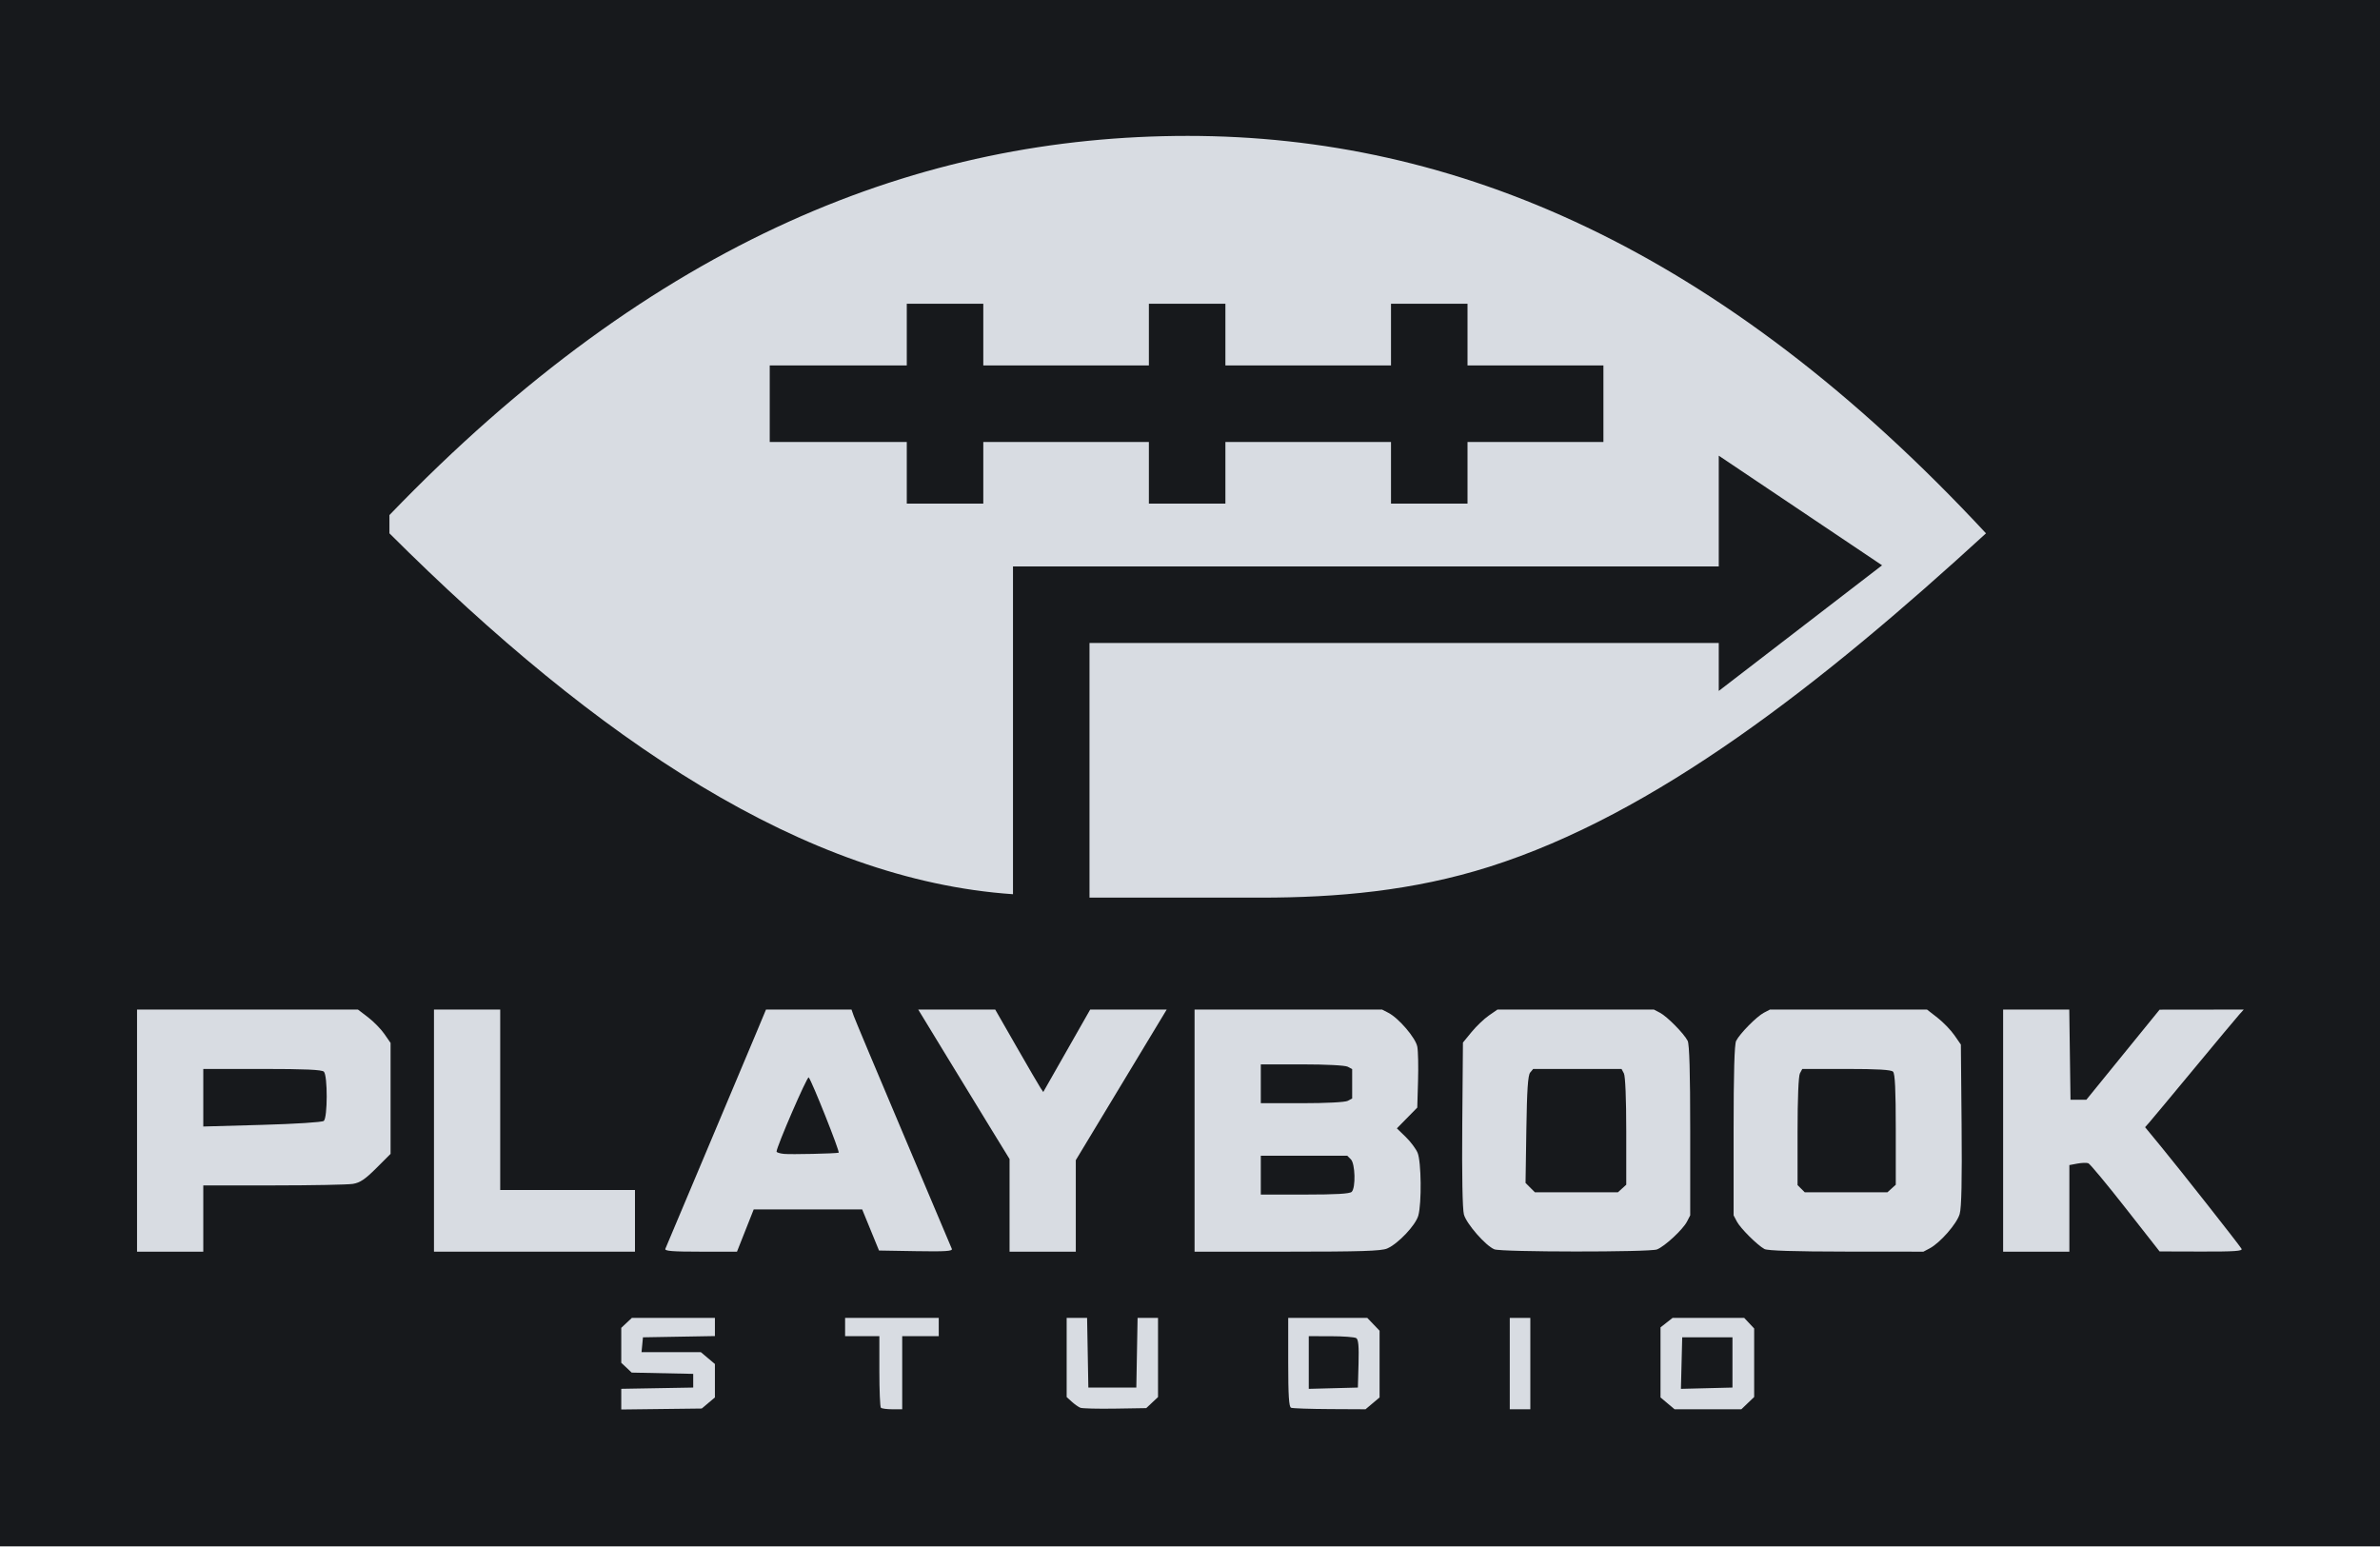
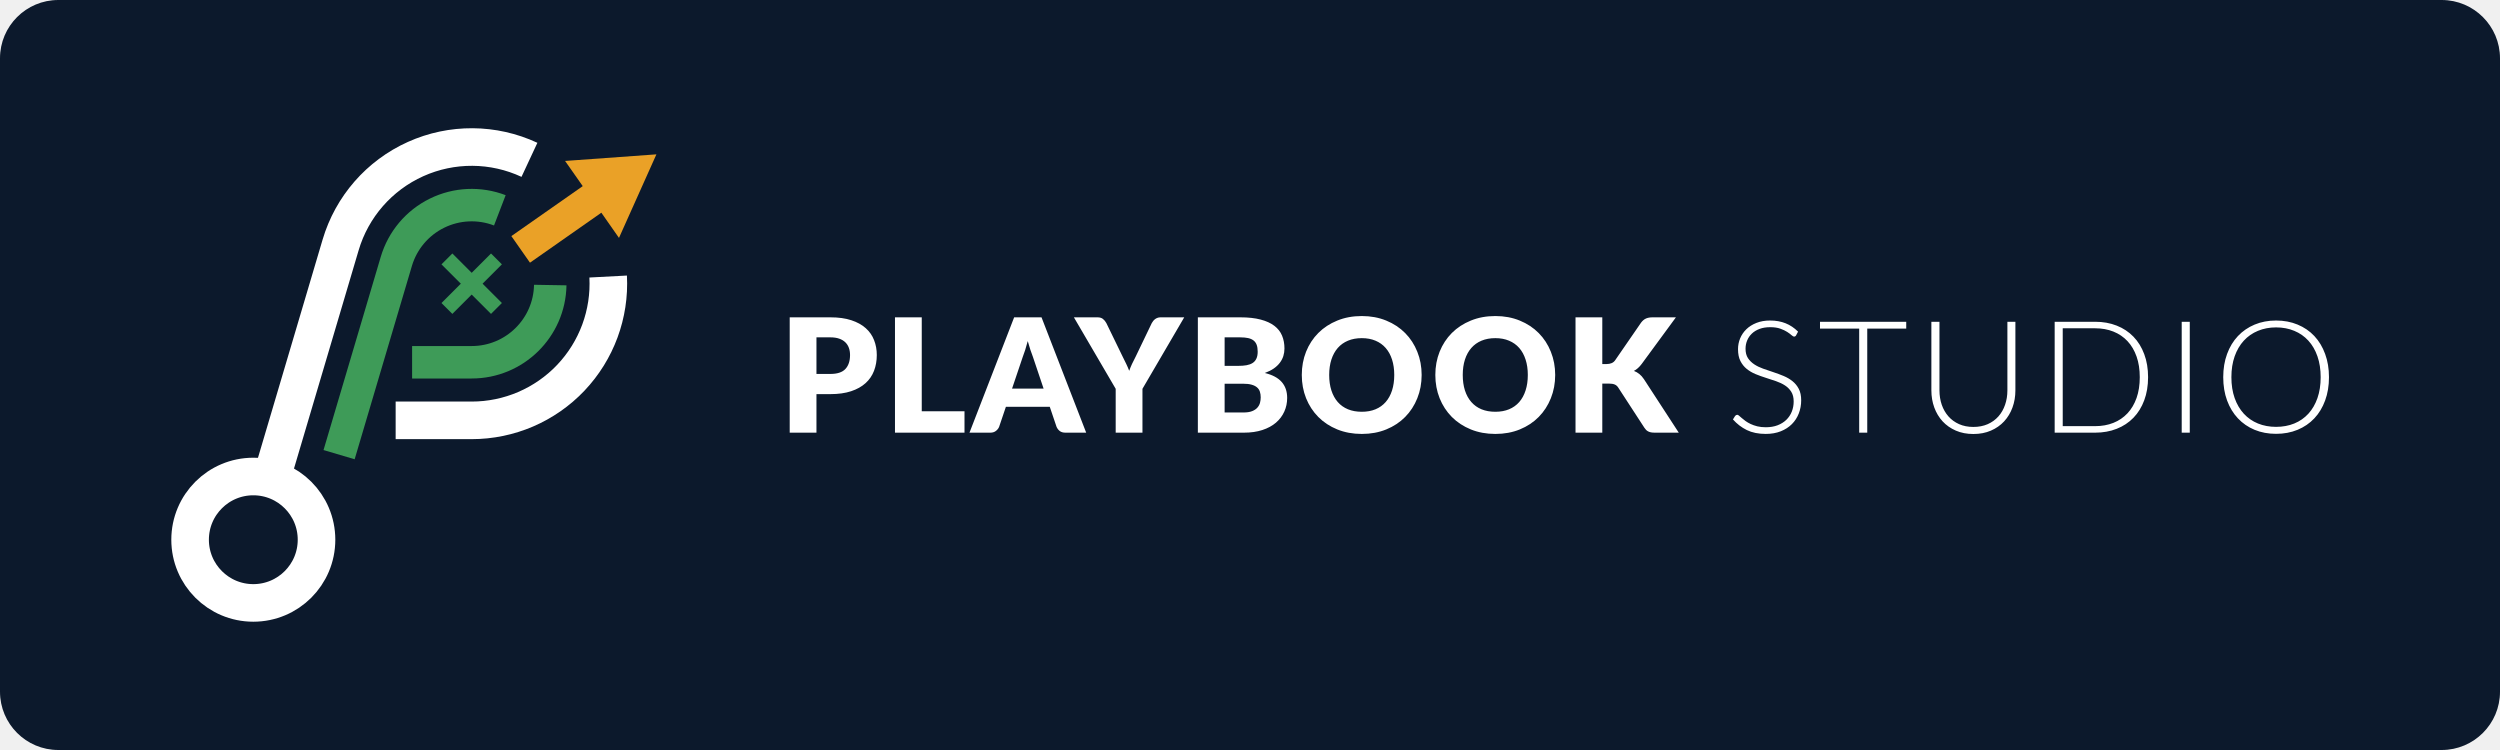
- <svg xmlns="http://www.w3.org/2000/svg" width="1042" height="677" viewBox="0 0 1042 677" role="img" aria-labelledby="title desc">
-   <rect id="background" width="1042" height="677" fill="#17191C" />
-   <g id="artwork" fill="#D8DCE2" transform="translate(-248 -174)">
-     <g id="symbol">
-       <path id="football-route" fill-rule="evenodd" d="M 418.5 399.5 C 535 278.45 651.5 233.5 768 233.5 C 884.5 233.5 1001 282.14 1117.5 407.5 C 1045 473.95 972.5 530.56 900 553.5 C 866.67 564.05 833.33 567 800 567 H 725 V 455.5 H 1000.5 V 476.5 L 1072 421.5 L 1000.5 373.5 V 422 H 691.5 V 565.5 C 600.5 559.27 509.5 498.22 418.5 407.5 Z M 585 334 H 645 V 307 H 678.5 V 334 H 751 V 307 H 784.5 V 334 H 857 V 307 H 890.5 V 334 H 950 V 367.5 H 890.5 V 394.5 H 857 V 367.5 H 784.5 V 394.5 H 751 V 367.5 H 678.5 V 394.5 H 645 V 367.5 H 585 Z" />
+ <svg xmlns="http://www.w3.org/2000/svg" viewBox="0 0 1200 360" width="1200" height="360" role="img" aria-label="Playbook Studio">
+   <rect id="background" width="1200" height="360" rx="28" fill="#0C192C" />
+   <g id="icon-mark" transform="translate(82.09, 61.55) scale(0.82)">
+     <g id="route-outer" fill="none" stroke="#FFFFFF" stroke-width="22" stroke-linecap="butt" stroke-linejoin="miter">
+       <circle id="node-o" cx="48.17" cy="240.87" r="37.00" />
+       <path id="outer-stem-arch" d="M 58.68 205.39 L 99.29 68.28 A 80 80 0 0 1 209.81 18.50" />
+       <path id="outer-bottom-loop" d="M 255.89 86.81 A 80 80 0 0 1 176.00 171.00 H 131.49" />
    </g>
-     <g id="wordmark-playbook">
-       <path id="wordmark-1-p" fill-rule="evenodd" d="M308 669 L308 616 L356.356 616 L404.712 616 L409.135 619.377 C411.567 621.234 414.782 624.521 416.279 626.68 L419 630.608 L419 654.896 L419 679.185 L412.75 685.426 C407.841 690.328 405.642 691.807 402.5 692.322 C400.3 692.683 384.663 692.983 367.75 692.989 L337 693 L337 707.5 L337 722 L322.5 722 L308 722 L308 669 Z M389.75 664.759 C391.438 663.403 391.481 644.881 389.8 643.2 C388.929 642.329 381.533 642 362.8 642 L337 642 L337 654.602 L337 667.204 L362.75 666.484 C377.319 666.076 389.043 665.327 389.75 664.759 Z" />
-       <path id="wordmark-2-l" fill-rule="evenodd" d="M438 669 L438 616 L452.5 616 L467 616 L467 655.5 L467 695 L496.5 695 L526 695 L526 708.5 L526 722 L482 722 L438 722 L438 669 Z" />
-       <path id="wordmark-3-a" fill-rule="evenodd" d="M539.297 720.75 C539.577 720.062 547.779 700.6 557.521 677.5 C567.264 654.4 577.064 631.112 579.3 625.75 L583.364 616 L602.084 616 L620.804 616 L621.767 618.75 C622.296 620.263 632.065 643.55 643.476 670.5 C654.887 697.45 664.45 720.074 664.728 720.775 C665.128 721.784 661.848 721.993 649.04 721.775 L632.846 721.5 L629.161 712.5 L625.476 703.5 L601.731 703.5 L577.986 703.5 L574.324 712.75 L570.662 722 L554.724 722 C542.368 722 538.901 721.719 539.297 720.75 Z M615.177 678.673 C615.876 678.494 603.393 647.12 602.06 645.706 C601.431 645.039 587.963 676.132 587.991 678.187 C587.996 678.564 589.462 679.018 591.25 679.194 C594.25 679.49 613.634 679.068 615.177 678.673 Z" />
-       <path id="wordmark-4-y" fill-rule="evenodd" d="M690 701.719 L690 681.438 L682.344 668.969 C678.133 662.111 669.137 647.388 662.352 636.25 L650.016 616 L666.868 616 L683.721 616 L693.033 632.25 C698.155 641.188 702.888 649.309 703.551 650.298 L704.756 652.097 L715.027 634.048 L725.299 616 L742.049 616 L758.8 616 L738.9 648.967 L719 681.934 L719 701.967 L719 722 L704.5 722 L690 722 L690 701.719 Z" />
-       <path id="wordmark-5-b" fill-rule="evenodd" d="M771 669 L771 616 L812.05 616 L853.099 616 L855.831 617.413 C860.419 619.785 867.802 628.426 868.522 632.267 C868.883 634.189 869.025 640.973 868.839 647.341 L868.5 658.92 L864.036 663.466 L859.571 668.013 L863.435 671.756 C865.561 673.815 867.907 676.948 868.65 678.718 C870.264 682.565 870.474 700.752 868.967 706.178 C867.783 710.443 860.068 718.59 855.282 720.629 C852.733 721.715 843.637 722 811.532 722 L771 722 L771 669 Z M839.8 695.8 C841.609 693.991 841.335 683.478 839.429 681.571 L837.857 680 L818.929 680 L800 680 L800 688.5 L800 697 L819.3 697 C832.978 697 838.95 696.65 839.8 695.8 Z M838.066 655.965 L840 654.93 L840 648.5 L840 642.07 L838.066 641.035 C836.937 640.431 828.607 640 818.066 640 L800 640 L800 648.5 L800 657 L818.066 657 C828.607 657 836.937 656.569 838.066 655.965 Z" />
-       <path id="wordmark-6-o" fill-rule="evenodd" d="M902.263 720.974 C898.458 719.443 890.022 709.797 888.925 705.72 C888.295 703.381 888.019 688.298 888.203 666.191 L888.5 630.444 L892.271 625.843 C894.345 623.313 897.744 620.063 899.825 618.622 L903.608 616 L937.853 616 L972.099 616 L974.8 617.42 C977.932 619.067 985.254 626.499 986.883 629.684 C987.646 631.177 988 643.623 988 668.984 L988 706.099 L986.577 708.852 C984.766 712.354 976.772 719.756 973.427 721.028 C970.195 722.257 905.331 722.207 902.263 720.974 Z M958.171 694.345 L960 692.69 L960 669.279 C960 655.054 959.594 645.11 958.965 643.934 L957.93 642 L938.587 642 L919.245 642 L917.932 643.581 C916.956 644.758 916.528 651.15 916.262 668.534 L915.905 691.905 L917.952 693.952 L920 696 L938.171 696 L956.343 696 L958.171 694.345 Z" />
-       <path id="wordmark-7-o" fill-rule="evenodd" d="M1020.5 720.841 C1017.345 719.109 1009.981 711.768 1008.42 708.8 L1007 706.099 L1007 668.984 C1007 643.623 1007.354 631.177 1008.117 629.684 C1009.746 626.499 1017.068 619.067 1020.2 617.42 L1022.901 616 L1057.286 616 L1091.672 616 L1096.242 619.56 C1098.755 621.519 1102.092 624.967 1103.656 627.223 L1106.5 631.325 L1106.816 666.413 C1107.035 690.787 1106.78 702.721 1105.979 705.5 C1104.752 709.763 1097.429 718.142 1092.8 720.578 L1090.099 722 L1056.3 721.97 C1033.69 721.949 1021.838 721.576 1020.5 720.841 Z M1076.171 694.345 L1078 692.69 L1078 668.545 C1078 651.099 1077.667 644.067 1076.8 643.2 C1075.95 642.35 1069.986 642 1056.335 642 L1037.07 642 L1036.035 643.934 C1035.406 645.11 1035 655.08 1035 669.363 L1035 692.857 L1036.571 694.429 L1038.143 696 L1056.243 696 L1074.343 696 L1076.171 694.345 Z" />
-       <path id="wordmark-8-k" fill-rule="evenodd" d="M1125 669 L1125 616 L1139.479 616 L1153.958 616 L1154.229 635.75 L1154.5 655.5 L1157.961 655.5 L1161.422 655.5 L1177.461 635.773 L1193.5 616.046 L1211.924 616.023 L1230.349 616 L1228.329 618.25 C1227.218 619.487 1218.295 630.175 1208.5 642 C1198.705 653.825 1189.895 664.4 1188.922 665.5 L1187.152 667.5 L1194.138 676 C1202.62 686.32 1228.369 719.01 1229.387 720.75 C1229.961 721.732 1226.19 721.989 1211.809 721.948 L1193.5 721.897 L1178.561 702.844 C1170.344 692.366 1163.028 683.564 1162.303 683.286 C1161.578 683.008 1159.413 683.075 1157.492 683.435 L1154 684.091 L1154 703.045 L1154 722 L1139.5 722 L1125 722 L1125 669 Z" />
+     <g id="route-inner" fill="none" stroke="#3E9B58" stroke-width="19" stroke-linecap="butt" stroke-linejoin="miter">
+       <path id="inner-stem-arch" d="M 98.38 191.08 L 131.89 77.94 A 46 46 0 0 1 192.48 48.06" />
+       <path id="inner-bottom-loop" d="M 221.99 91.80 A 46 46 0 0 1 176.00 137.00 H 141.12" />
    </g>
-     <g id="wordmark-studio">
-       <path id="descriptor-1-s" fill-rule="evenodd" d="M520 786.576 L520 782.051 L535.75 781.775 L551.5 781.5 L551.5 778.5 L551.5 775.5 L538.032 775.219 L524.564 774.939 L522.282 772.795 L520 770.651 L520 763 L520 755.349 L522.314 753.174 L524.629 751 L542.814 751 L561 751 L561 754.975 L561 758.949 L545.25 759.225 L529.5 759.5 L529.187 762.75 L528.873 766 L541.86 766 L554.847 766 L557.923 768.589 L561 771.178 L561 778.5 L561 785.822 L558.115 788.25 L555.23 790.678 L537.615 790.889 L520 791.1 L520 786.576 Z" />
-       <path id="descriptor-2-t" fill-rule="evenodd" d="M633.667 790.333 C633.3 789.967 633 782.767 633 774.333 L633 759 L625.5 759 L618 759 L618 755 L618 751 L638.5 751 L659 751 L659 755 L659 759 L651 759 L643 759 L643 775 L643 791 L638.667 791 C636.283 791 634.033 790.7 633.667 790.333 Z" />
-       <path id="descriptor-3-u" fill-rule="evenodd" d="M721 790.341 C720.175 790.014 718.487 788.824 717.25 787.698 L715 785.651 L715 768.326 L715 751 L719.474 751 L723.948 751 L724.224 766.25 L724.5 781.5 L735 781.5 L745.5 781.5 L745.776 766.25 L746.052 751 L750.526 751 L755 751 L755 768.326 L755 785.651 L752.421 788.076 L749.842 790.5 L736.171 790.719 C728.652 790.839 721.825 790.669 721 790.341 Z" />
-       <path id="descriptor-4-d" fill-rule="evenodd" d="M813.25 790.338 C812.31 789.959 812 785.014 812 770.417 L812 751 L829.313 751 L846.626 751 L849.313 753.805 L852 756.609 L852 771.216 L852 785.822 L848.923 788.411 L845.847 791 L830.173 790.921 C821.553 790.878 813.938 790.615 813.25 790.338 Z M842.787 771.082 C842.998 763.42 842.733 760.448 841.787 759.847 C841.079 759.398 836.112 759.024 830.75 759.015 L821 759 L821 770.534 L821 782.068 L831.75 781.784 L842.5 781.5 L842.787 771.082 Z" />
-       <path id="descriptor-5-i" fill-rule="evenodd" d="M909 771 L909 751 L913.5 751 L918 751 L918 771 L918 791 L913.5 791 L909 791 L909 771 Z" />
-       <path id="descriptor-6-o" fill-rule="evenodd" d="M978.077 788.411 L975 785.822 L975 770.484 L975 755.145 L977.635 753.073 L980.27 751 L995.961 751 L1011.651 751 L1013.826 753.314 L1016 755.629 L1016 770.627 L1016 785.626 L1013.195 788.313 L1010.391 791 L995.772 791 L981.153 791 L978.077 788.411 Z M1006.5 770.5 L1006.5 759.5 L995.5 759.5 L984.5 759.5 L984.217 770.783 L983.934 782.066 L995.217 781.783 L1006.5 781.5 L1006.5 770.5 Z" />
+     <g id="defense-x" stroke="#3E9B58" stroke-width="9" stroke-linecap="butt">
+       <line x1="161.50" y1="76.50" x2="190.50" y2="105.50" />
+       <line x1="190.50" y1="76.50" x2="161.50" y2="105.50" />
    </g>
+     <polygon id="tactical-arrow" fill="#EAA127" points="199.22,63.14 241.00,33.89 230.67,19.15 284.13,15.29 262.22,64.20 251.90,49.45 210.12,78.71" />
+   </g>
+   <g id="wordmark" fill="#FFFFFF">
+     <path id="word-playbook" d="M 391.90 189.18 L 391.90 207.68 L 379.06 207.68 L 379.06 152.32 L 398.59 152.32 Q 404.44 152.32 408.64 153.71 Q 412.84 155.09 415.56 157.52 Q 418.28 159.95 419.56 163.27 Q 420.86 166.57 420.86 170.41 Q 420.86 174.55 419.53 178.00 Q 418.20 181.46 415.45 183.93 Q 412.72 186.40 408.52 187.79 Q 404.33 189.18 398.59 189.18 L 391.90 189.18 Z M 391.90 179.49 L 398.59 179.49 Q 403.60 179.49 405.81 177.09 Q 408.02 174.69 408.02 170.41 Q 408.02 168.50 407.45 166.95 Q 406.88 165.38 405.72 164.27 Q 404.55 163.15 402.78 162.54 Q 401.02 161.93 398.59 161.93 L 391.90 161.93 L 391.90 179.49 Z M 442.44 197.42 L 462.96 197.42 L 462.96 207.68 L 429.59 207.68 L 429.59 152.32 L 442.44 152.32 L 442.44 197.42 Z M 521.37 207.68 L 511.40 207.68 Q 509.73 207.68 508.71 206.91 Q 507.69 206.12 507.15 204.90 L 503.89 195.26 L 482.83 195.26 L 479.57 204.90 Q 479.14 205.97 478.06 206.83 Q 476.98 207.68 475.39 207.68 L 465.35 207.68 L 486.79 152.32 L 499.93 152.32 L 521.37 207.68 Z M 485.79 186.52 L 500.92 186.52 L 495.82 171.35 Q 495.25 169.91 494.60 167.96 Q 493.96 166.00 493.32 163.72 Q 492.71 166.03 492.08 168.02 Q 491.45 169.99 490.88 171.43 L 485.79 186.52 Z M 548.38 186.63 L 548.38 207.68 L 535.53 207.68 L 535.53 186.63 L 515.47 152.32 L 526.79 152.32 Q 528.46 152.32 529.42 153.10 Q 530.40 153.88 531.05 155.09 L 538.88 171.20 Q 539.86 173.10 540.63 174.75 Q 541.42 176.40 542.02 178.00 Q 542.59 176.37 543.35 174.72 Q 544.11 173.06 545.11 171.20 L 552.85 155.09 Q 553.13 154.60 553.51 154.10 Q 553.89 153.60 554.40 153.21 Q 554.91 152.81 555.57 152.57 Q 556.24 152.32 557.03 152.32 L 568.43 152.32 L 548.38 186.63 Z M 574.97 207.68 L 574.97 152.32 L 595.33 152.32 Q 601.08 152.32 605.11 153.39 Q 609.13 154.44 611.67 156.38 Q 614.23 158.32 615.38 161.09 Q 616.54 163.86 616.54 167.28 Q 616.54 169.15 616.01 170.88 Q 615.47 172.60 614.33 174.12 Q 613.19 175.64 611.41 176.88 Q 609.63 178.11 607.11 179.03 Q 612.59 180.36 615.21 183.35 Q 617.84 186.33 617.84 191.00 Q 617.84 194.53 616.46 197.57 Q 615.09 200.61 612.46 202.88 Q 609.82 205.14 605.94 206.41 Q 602.07 207.68 597.09 207.68 L 574.97 207.68 Z M 587.82 184.19 L 587.82 197.99 L 596.85 197.99 Q 599.41 197.99 601.02 197.35 Q 602.64 196.70 603.54 195.67 Q 604.45 194.64 604.80 193.36 Q 605.14 192.06 605.14 190.73 Q 605.14 189.22 604.74 188.00 Q 604.35 186.78 603.37 185.95 Q 602.41 185.11 600.81 184.66 Q 599.22 184.19 596.78 184.19 L 587.82 184.19 Z M 587.82 175.61 L 594.50 175.61 Q 596.63 175.61 598.34 175.31 Q 600.05 175.00 601.25 174.24 Q 602.45 173.48 603.06 172.15 Q 603.69 170.82 603.69 168.80 Q 603.69 166.83 603.20 165.52 Q 602.71 164.21 601.68 163.41 Q 600.65 162.62 599.07 162.27 Q 597.51 161.93 595.33 161.93 L 587.82 161.93 L 587.82 175.61 Z M 682.39 179.98 Q 682.39 185.98 680.31 191.15 Q 678.25 196.32 674.48 200.14 Q 670.73 203.95 665.42 206.12 Q 660.12 208.29 653.66 208.29 Q 647.20 208.29 641.88 206.12 Q 636.56 203.95 632.78 200.14 Q 629.00 196.32 626.92 191.15 Q 624.86 185.98 624.86 179.98 Q 624.86 173.98 626.92 168.81 Q 629.00 163.64 632.78 159.84 Q 636.56 156.04 641.88 153.88 Q 647.20 151.70 653.66 151.70 Q 660.12 151.70 665.42 153.89 Q 670.73 156.07 674.48 159.87 Q 678.25 163.67 680.31 168.85 Q 682.39 174.01 682.39 179.98 Z M 669.24 179.98 Q 669.24 175.88 668.18 172.59 Q 667.12 169.30 665.12 167.02 Q 663.13 164.74 660.23 163.53 Q 657.35 162.31 653.66 162.31 Q 649.94 162.31 647.03 163.53 Q 644.13 164.74 642.13 167.02 Q 640.14 169.30 639.07 172.59 Q 638.01 175.88 638.01 179.98 Q 638.01 184.12 639.07 187.41 Q 640.14 190.70 642.13 192.98 Q 644.13 195.26 647.03 196.46 Q 649.94 197.65 653.66 197.65 Q 657.35 197.65 660.23 196.46 Q 663.13 195.26 665.12 192.98 Q 667.12 190.70 668.18 187.41 Q 669.24 184.12 669.24 179.98 Z M 746.49 179.98 Q 746.49 185.98 744.41 191.15 Q 742.35 196.32 738.58 200.14 Q 734.83 203.95 729.52 206.12 Q 724.23 208.29 717.77 208.29 Q 711.31 208.29 705.99 206.12 Q 700.67 203.95 696.88 200.14 Q 693.10 196.32 691.02 191.15 Q 688.96 185.98 688.96 179.98 Q 688.96 173.98 691.02 168.81 Q 693.10 163.64 696.88 159.84 Q 700.67 156.04 705.99 153.88 Q 711.31 151.70 717.77 151.70 Q 724.23 151.70 729.52 153.89 Q 734.83 156.07 738.58 159.87 Q 742.35 163.67 744.41 168.85 Q 746.49 174.01 746.49 179.98 Z M 733.35 179.98 Q 733.35 175.88 732.28 172.59 Q 731.22 169.30 729.23 167.02 Q 727.23 164.74 724.33 163.53 Q 721.45 162.31 717.77 162.31 Q 714.04 162.31 711.13 163.53 Q 708.23 164.74 706.24 167.02 Q 704.24 169.30 703.17 172.59 Q 702.12 175.88 702.12 179.98 Q 702.12 184.12 703.17 187.41 Q 704.24 190.70 706.24 192.98 Q 708.23 195.26 711.13 196.46 Q 714.04 197.65 717.77 197.65 Q 721.45 197.65 724.33 196.46 Q 727.23 195.26 729.23 192.98 Q 731.22 190.70 732.28 187.41 Q 733.35 184.12 733.35 179.98 Z M 769.10 174.74 L 771.16 174.74 Q 774.01 174.74 775.25 172.95 L 787.72 154.86 Q 788.83 153.41 790.10 152.87 Q 791.37 152.32 793.27 152.32 L 804.44 152.32 L 788.02 174.69 Q 786.27 177.02 784.27 178.04 Q 785.70 178.57 786.88 179.52 Q 788.07 180.47 789.09 182.00 L 805.81 207.68 L 794.34 207.68 Q 793.23 207.68 792.45 207.53 Q 791.68 207.37 791.11 207.07 Q 790.54 206.77 790.11 206.34 Q 789.69 205.90 789.31 205.33 L 776.77 186.06 Q 776.10 185.00 775.05 184.56 Q 774.01 184.12 772.21 184.12 L 769.10 184.12 L 769.10 207.68 L 756.25 207.68 L 756.25 152.32 L 769.10 152.32 L 769.10 174.74 Z" />
+     <path id="word-studio" d="M 862.16 160.91 Q 861.82 161.56 861.19 161.56 Q 860.69 161.56 859.92 160.87 Q 859.15 160.16 857.84 159.32 Q 856.52 158.47 854.55 157.76 Q 852.57 157.05 849.68 157.05 Q 846.77 157.05 844.58 157.88 Q 842.38 158.70 840.88 160.14 Q 839.40 161.56 838.63 163.44 Q 837.86 165.32 837.86 167.39 Q 837.86 170.10 839.00 171.87 Q 840.16 173.63 842.04 174.88 Q 843.92 176.12 846.30 176.96 Q 848.70 177.81 851.22 178.64 Q 853.73 179.47 856.12 180.46 Q 858.52 181.46 860.40 182.97 Q 862.28 184.47 863.42 186.67 Q 864.57 188.87 864.57 192.14 Q 864.57 195.49 863.42 198.45 Q 862.28 201.40 860.09 203.59 Q 857.92 205.76 854.76 207.02 Q 851.59 208.28 847.53 208.28 Q 842.26 208.28 838.46 206.42 Q 834.67 204.55 831.81 201.32 L 832.85 199.66 Q 833.31 199.10 833.91 199.10 Q 834.25 199.10 834.77 199.56 Q 835.30 200.00 836.05 200.66 Q 836.80 201.32 837.86 202.10 Q 838.92 202.86 840.31 203.52 Q 841.70 204.18 843.51 204.64 Q 845.32 205.08 847.61 205.08 Q 850.77 205.08 853.25 204.13 Q 855.73 203.17 857.44 201.51 Q 859.15 199.85 860.06 197.58 Q 860.96 195.30 860.96 192.70 Q 860.96 189.88 859.81 188.06 Q 858.67 186.24 856.79 185.01 Q 854.91 183.79 852.51 182.97 Q 850.12 182.13 847.60 181.35 Q 845.08 180.56 842.69 179.58 Q 840.31 178.60 838.43 177.08 Q 836.55 175.55 835.39 173.28 Q 834.25 171.00 834.25 167.58 Q 834.25 164.91 835.26 162.43 Q 836.29 159.94 838.24 158.05 Q 840.19 156.14 843.07 155.00 Q 845.95 153.85 849.64 153.85 Q 853.78 153.85 857.07 155.17 Q 860.36 156.48 863.07 159.19 L 862.16 160.91 Z M 914.99 154.45 L 914.99 157.72 L 896.28 157.72 L 896.28 207.68 L 892.41 207.68 L 892.41 157.72 L 873.60 157.72 L 873.60 154.45 L 914.99 154.45 Z M 947.22 204.93 Q 951.06 204.93 954.09 203.60 Q 957.12 202.26 959.22 199.90 Q 961.33 197.52 962.43 194.31 Q 963.55 191.09 963.55 187.37 L 963.55 154.45 L 967.39 154.45 L 967.39 187.37 Q 967.39 191.76 966.00 195.58 Q 964.61 199.40 961.99 202.25 Q 959.38 205.08 955.63 206.70 Q 951.89 208.32 947.22 208.32 Q 942.56 208.32 938.81 206.70 Q 935.08 205.08 932.45 202.25 Q 929.84 199.40 928.45 195.58 Q 927.06 191.76 927.06 187.37 L 927.06 154.45 L 930.94 154.45 L 930.94 187.33 Q 930.94 191.06 932.04 194.28 Q 933.16 197.49 935.24 199.86 Q 937.33 202.23 940.35 203.58 Q 943.39 204.93 947.22 204.93 Z M 1031.08 181.04 Q 1031.08 187.21 1029.23 192.15 Q 1027.40 197.08 1024.05 200.53 Q 1020.70 203.99 1016.01 205.83 Q 1011.33 207.68 1005.68 207.68 L 986.24 207.68 L 986.24 154.45 L 1005.68 154.45 Q 1011.33 154.45 1016.01 156.29 Q 1020.70 158.14 1024.05 161.60 Q 1027.40 165.05 1029.23 169.99 Q 1031.08 174.92 1031.08 181.04 Z M 1027.09 181.04 Q 1027.09 175.48 1025.55 171.12 Q 1024.01 166.75 1021.19 163.74 Q 1018.37 160.73 1014.42 159.15 Q 1010.47 157.58 1005.68 157.58 L 990.11 157.58 L 990.11 204.55 L 1005.68 204.55 Q 1010.47 204.55 1014.42 202.98 Q 1018.37 201.40 1021.19 198.39 Q 1024.01 195.38 1025.55 191.02 Q 1027.09 186.65 1027.09 181.04 Z M 1051.09 207.68 L 1047.22 207.68 L 1047.22 154.45 L 1051.09 154.45 L 1051.09 207.68 Z M 1117.91 181.04 Q 1117.91 187.21 1116.06 192.24 Q 1114.23 197.26 1110.88 200.81 Q 1107.53 204.37 1102.83 206.31 Q 1098.16 208.24 1092.51 208.24 Q 1086.87 208.24 1082.20 206.31 Q 1077.55 204.37 1074.20 200.81 Q 1070.85 197.26 1069.00 192.24 Q 1067.15 187.21 1067.15 181.04 Q 1067.15 174.92 1069.00 169.90 Q 1070.85 164.86 1074.20 161.31 Q 1077.55 157.76 1082.20 155.81 Q 1086.87 153.85 1092.51 153.85 Q 1098.16 153.85 1102.83 155.79 Q 1107.53 157.72 1110.88 161.29 Q 1114.23 164.86 1116.06 169.90 Q 1117.91 174.92 1117.91 181.04 Z M 1113.92 181.04 Q 1113.92 175.48 1112.38 171.05 Q 1110.84 166.60 1108.02 163.52 Q 1105.20 160.43 1101.25 158.80 Q 1097.30 157.15 1092.51 157.15 Q 1087.77 157.15 1083.82 158.80 Q 1079.87 160.43 1077.03 163.52 Q 1074.20 166.60 1072.63 171.05 Q 1071.07 175.48 1071.07 181.04 Q 1071.07 186.65 1072.63 191.07 Q 1074.20 195.49 1077.03 198.58 Q 1079.87 201.66 1083.82 203.28 Q 1087.77 204.89 1092.51 204.89 Q 1097.30 204.89 1101.25 203.28 Q 1105.20 201.66 1108.02 198.58 Q 1110.84 195.49 1112.38 191.07 Q 1113.92 186.65 1113.92 181.04 Z" />
  </g>
</svg>
